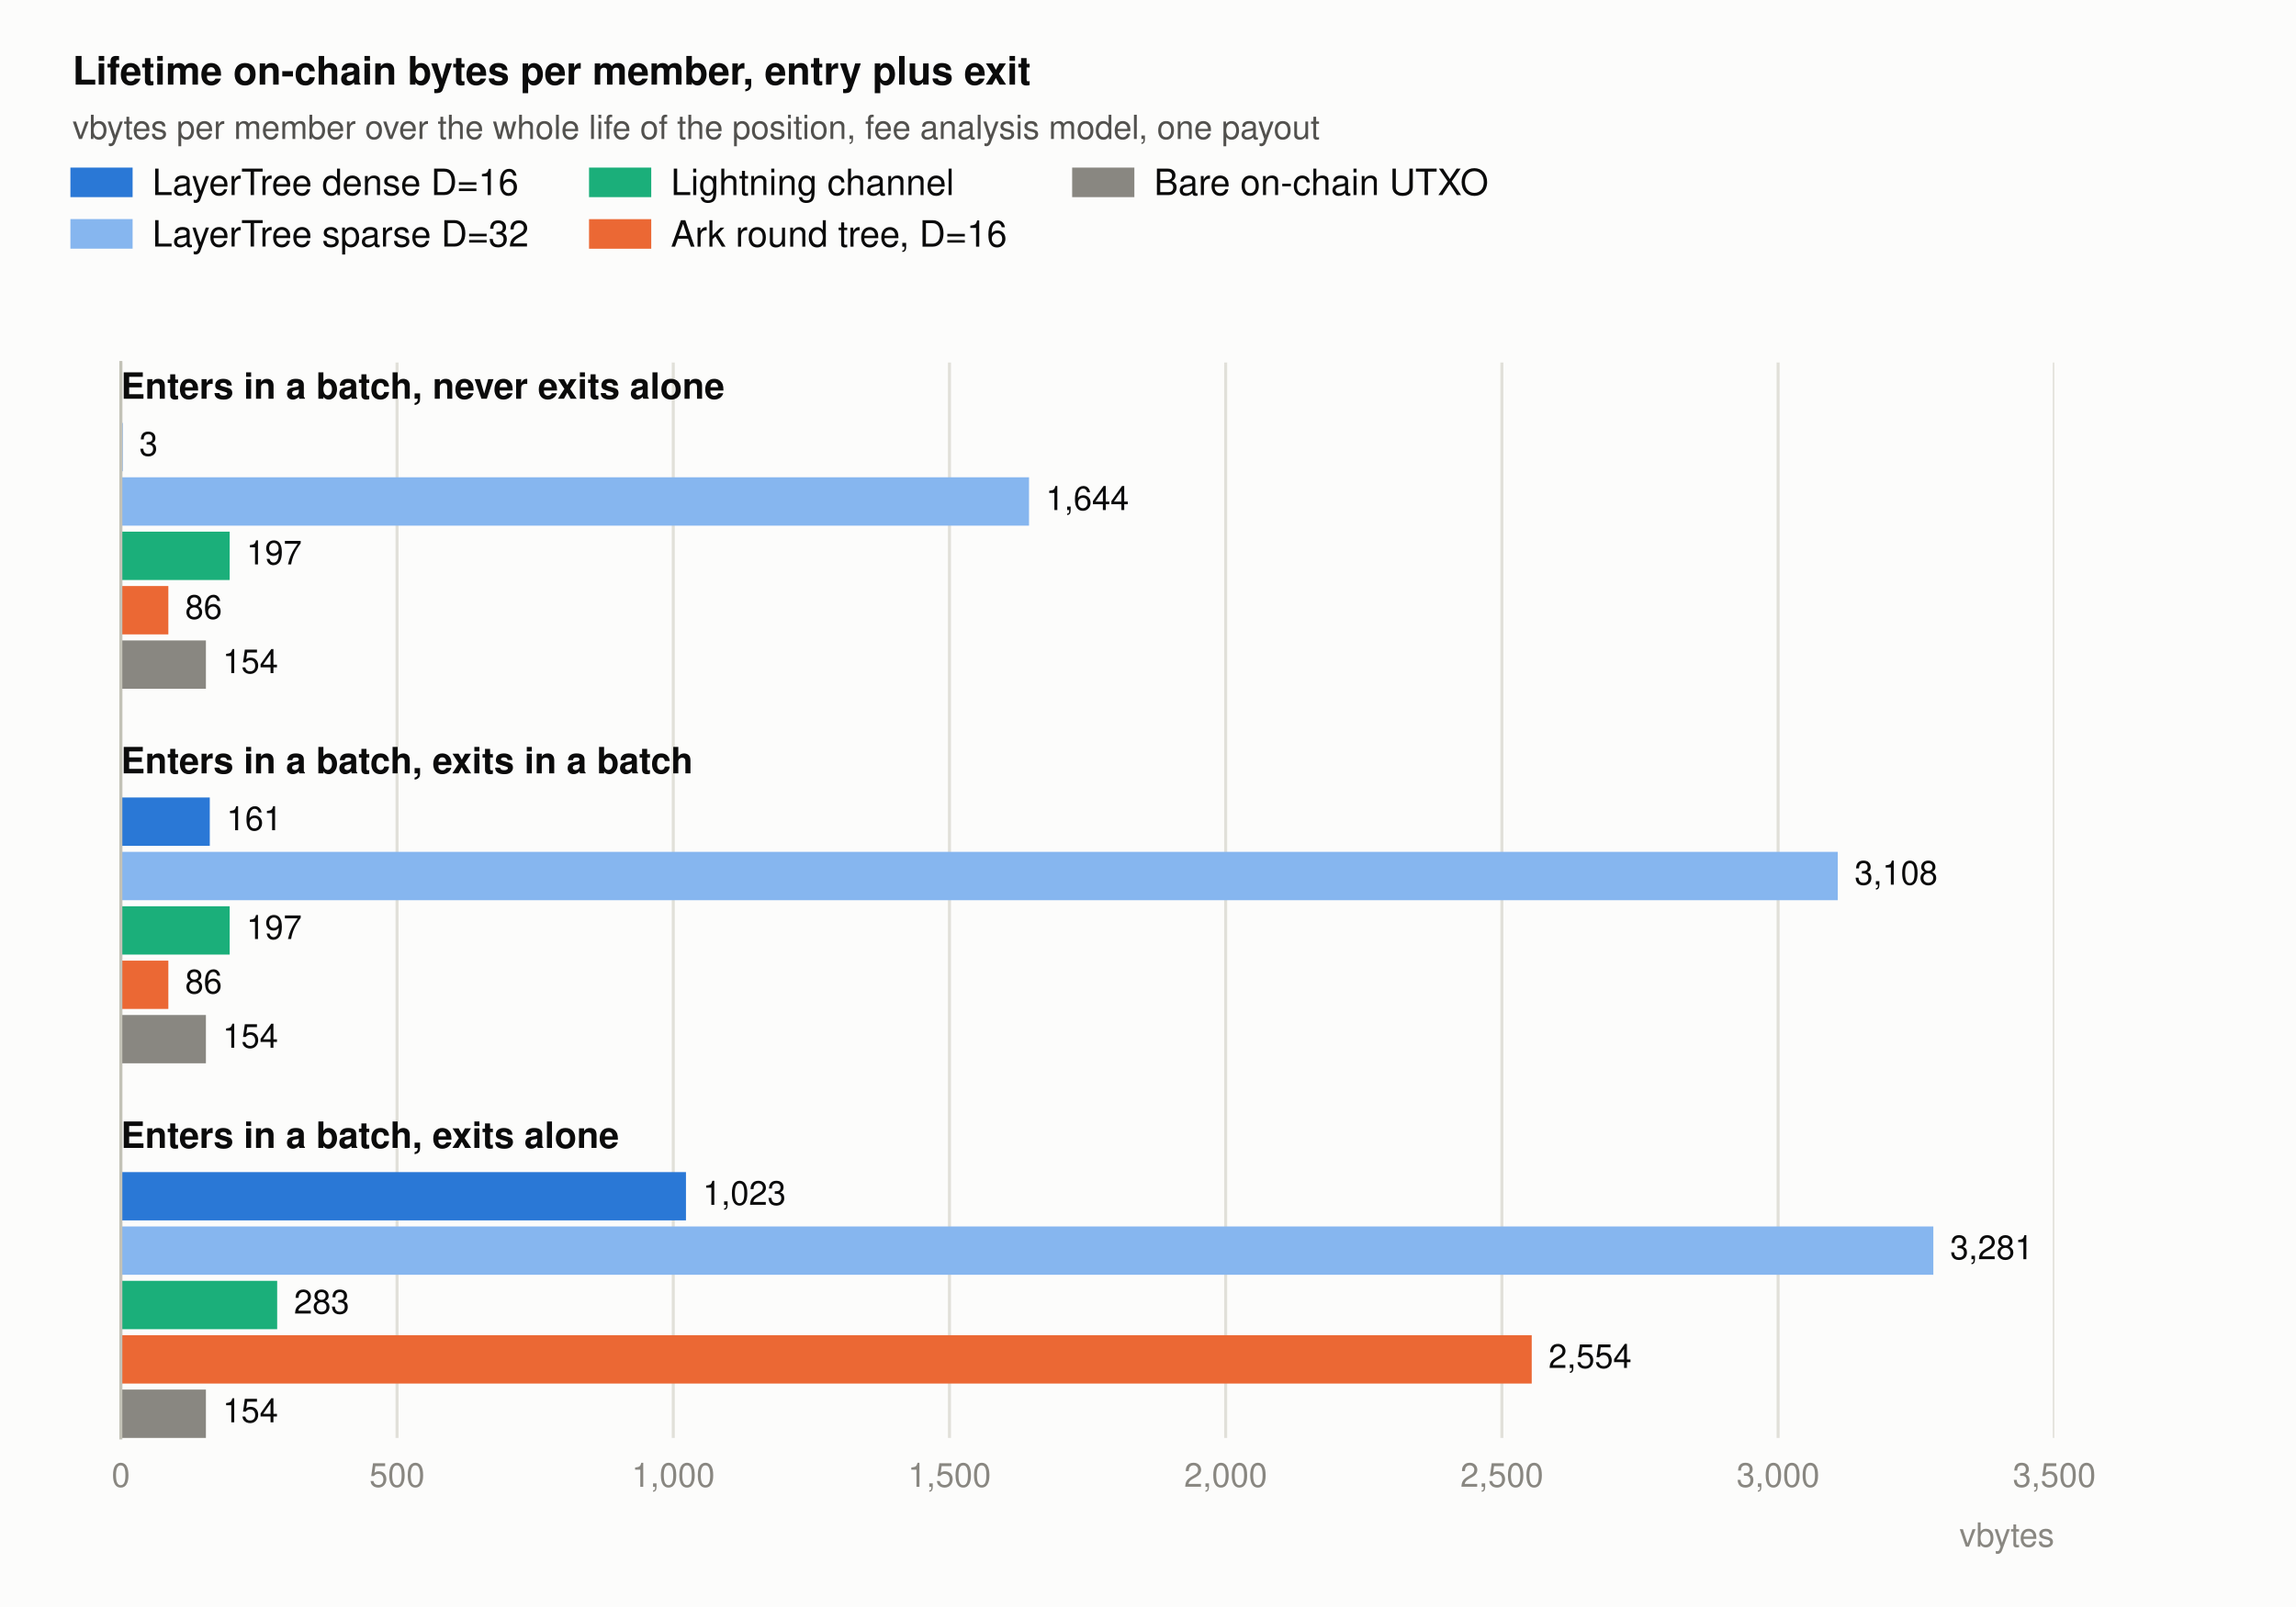
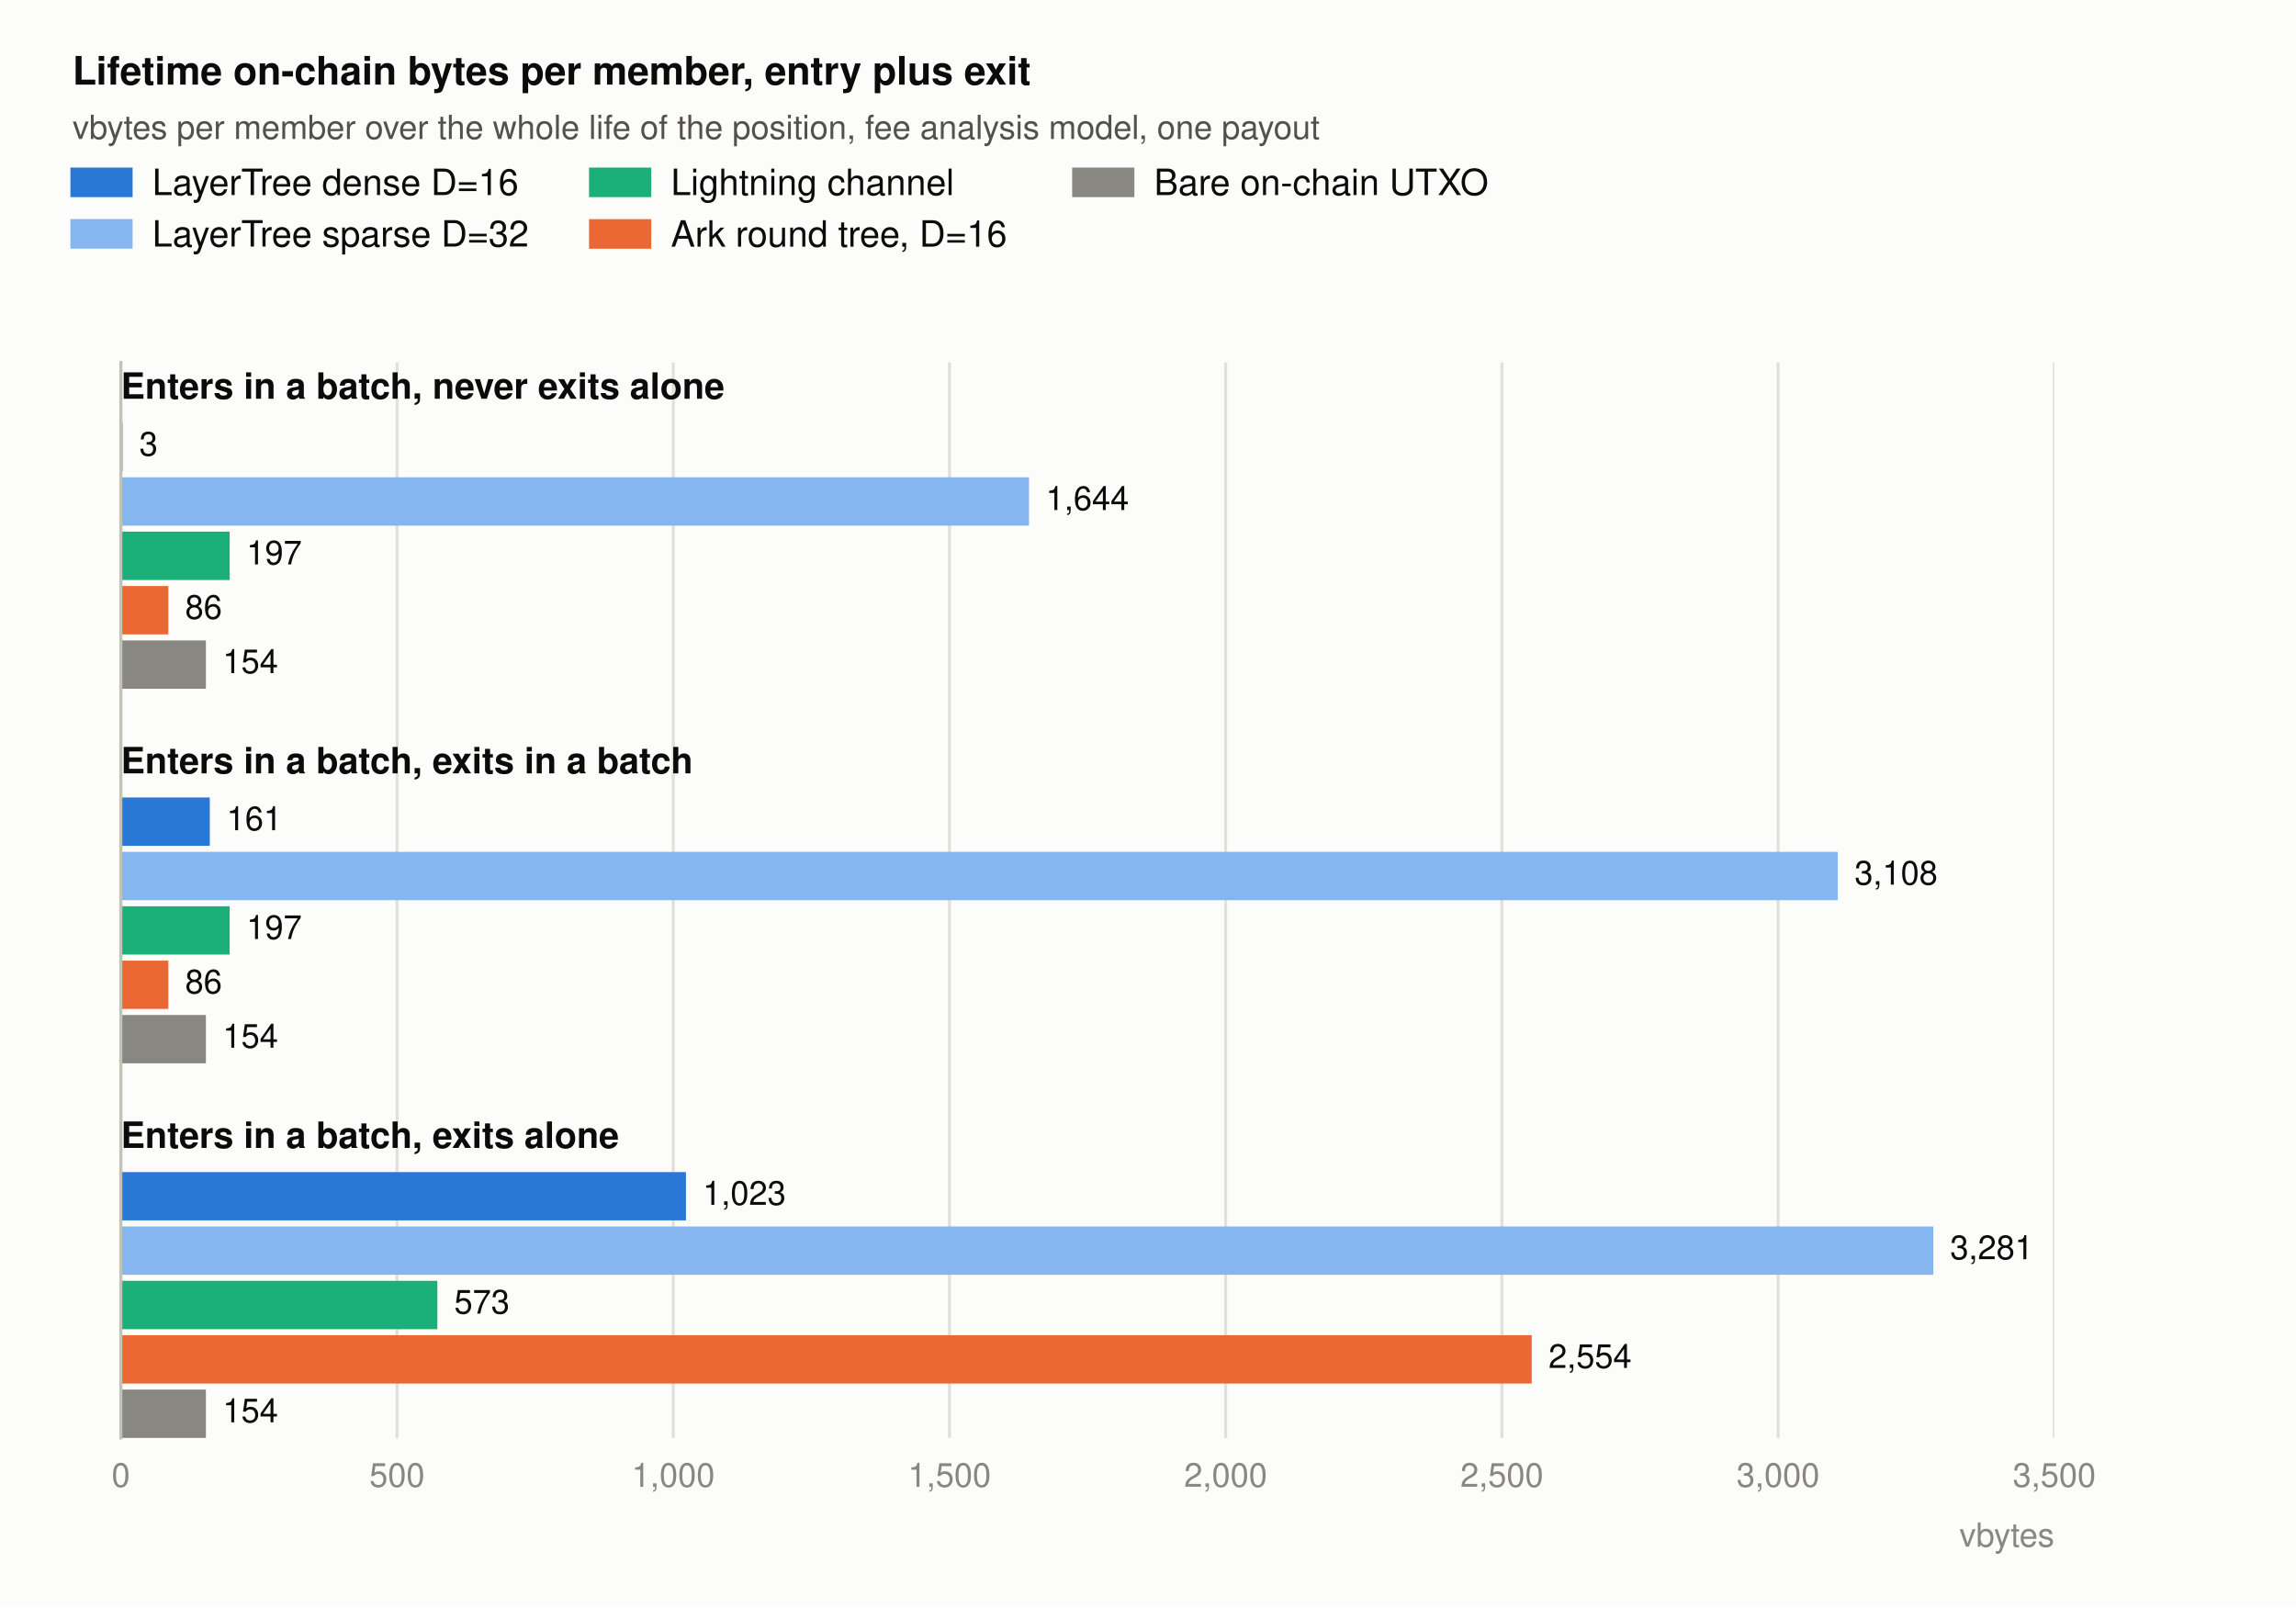
<svg xmlns="http://www.w3.org/2000/svg" width="547.2pt" height="383.04pt" viewBox="0 0 547.2 383.04" version="1.1">
  <defs>
    <style type="text/css">*{stroke-linejoin: round; stroke-linecap: butt}</style>
  </defs>
  <g id="figure_1">
    <g id="patch_1">
      <path d="M 0 383.04  L 547.2 383.04  L 547.2 0  L 0 0  z " style="fill: #fcfcfb" />
    </g>
    <g id="axes_1">
      <g id="patch_2">
        <path d="M 28.8 342.72  L 489.6 342.72  L 489.6 86.4  L 28.8 86.4  z " style="fill: #fcfcfb" />
      </g>
      <g id="matplotlib.axis_1">
        <g id="xtick_1">
          <g id="line2d_1">
            <path d="M 28.8 342.72  L 28.8 86.4  " clip-path="url(#pbfba968cba)" style="fill: none; stroke: #e1e0d9; stroke-width: 0.72; stroke-linecap: square" />
          </g>
          <g id="line2d_2" />
          <g id="text_1">
            <text style="font-size: 7.92px; font-family: 'Helvetica Neue', 'Helvetica', 'Arial', 'DejaVu Sans', sans-serif; text-anchor: middle; fill: #898781" x="28.8" y="354.375" transform="rotate(-0 28.8 354.3754)">0</text>
          </g>
        </g>
        <g id="xtick_2">
          <g id="line2d_3">
            <path d="M 94.629 342.72  L 94.629 86.4  " clip-path="url(#pbfba968cba)" style="fill: none; stroke: #e1e0d9; stroke-width: 0.72; stroke-linecap: square" />
          </g>
          <g id="line2d_4" />
          <g id="text_2">
            <text style="font-size: 7.92px; font-family: 'Helvetica Neue', 'Helvetica', 'Arial', 'DejaVu Sans', sans-serif; text-anchor: middle; fill: #898781" x="94.629" y="354.375" transform="rotate(-0 94.62857 354.3754)">500</text>
          </g>
        </g>
        <g id="xtick_3">
          <g id="line2d_5">
            <path d="M 160.457 342.72  L 160.457 86.4  " clip-path="url(#pbfba968cba)" style="fill: none; stroke: #e1e0d9; stroke-width: 0.72; stroke-linecap: square" />
          </g>
          <g id="line2d_6" />
          <g id="text_3">
            <text style="font-size: 7.92px; font-family: 'Helvetica Neue', 'Helvetica', 'Arial', 'DejaVu Sans', sans-serif; text-anchor: middle; fill: #898781" x="160.457" y="354.375" transform="rotate(-0 160.4571 354.3754)">1,000</text>
          </g>
        </g>
        <g id="xtick_4">
          <g id="line2d_7">
            <path d="M 226.286 342.72  L 226.286 86.4  " clip-path="url(#pbfba968cba)" style="fill: none; stroke: #e1e0d9; stroke-width: 0.72; stroke-linecap: square" />
          </g>
          <g id="line2d_8" />
          <g id="text_4">
            <text style="font-size: 7.92px; font-family: 'Helvetica Neue', 'Helvetica', 'Arial', 'DejaVu Sans', sans-serif; text-anchor: middle; fill: #898781" x="226.286" y="354.375" transform="rotate(-0 226.2857 354.3754)">1,500</text>
          </g>
        </g>
        <g id="xtick_5">
          <g id="line2d_9">
            <path d="M 292.114 342.72  L 292.114 86.4  " clip-path="url(#pbfba968cba)" style="fill: none; stroke: #e1e0d9; stroke-width: 0.72; stroke-linecap: square" />
          </g>
          <g id="line2d_10" />
          <g id="text_5">
            <text style="font-size: 7.92px; font-family: 'Helvetica Neue', 'Helvetica', 'Arial', 'DejaVu Sans', sans-serif; text-anchor: middle; fill: #898781" x="292.114" y="354.375" transform="rotate(-0 292.1143 354.3754)">2,000</text>
          </g>
        </g>
        <g id="xtick_6">
          <g id="line2d_11">
            <path d="M 357.943 342.72  L 357.943 86.4  " clip-path="url(#pbfba968cba)" style="fill: none; stroke: #e1e0d9; stroke-width: 0.72; stroke-linecap: square" />
          </g>
          <g id="line2d_12" />
          <g id="text_6">
            <text style="font-size: 7.92px; font-family: 'Helvetica Neue', 'Helvetica', 'Arial', 'DejaVu Sans', sans-serif; text-anchor: middle; fill: #898781" x="357.943" y="354.375" transform="rotate(-0 357.9429 354.3754)">2,500</text>
          </g>
        </g>
        <g id="xtick_7">
          <g id="line2d_13">
            <path d="M 423.771 342.72  L 423.771 86.4  " clip-path="url(#pbfba968cba)" style="fill: none; stroke: #e1e0d9; stroke-width: 0.72; stroke-linecap: square" />
          </g>
          <g id="line2d_14" />
          <g id="text_7">
            <text style="font-size: 7.92px; font-family: 'Helvetica Neue', 'Helvetica', 'Arial', 'DejaVu Sans', sans-serif; text-anchor: middle; fill: #898781" x="423.771" y="354.375" transform="rotate(-0 423.7714 354.3754)">3,000</text>
          </g>
        </g>
        <g id="xtick_8">
          <g id="line2d_15">
            <path d="M 489.6 342.72  L 489.6 86.4  " clip-path="url(#pbfba968cba)" style="fill: none; stroke: #e1e0d9; stroke-width: 0.72; stroke-linecap: square" />
          </g>
          <g id="line2d_16" />
          <g id="text_8">
            <text style="font-size: 7.92px; font-family: 'Helvetica Neue', 'Helvetica', 'Arial', 'DejaVu Sans', sans-serif; text-anchor: middle; fill: #898781" x="489.6" y="354.375" transform="rotate(-0 489.6 354.3754)">3,500</text>
          </g>
        </g>
      </g>
      <g id="matplotlib.axis_2" />
      <g id="patch_3">
        <path d="M 28.8 100.8  L 29.195 100.8  L 29.195 112.32  L 28.8 112.32  z " clip-path="url(#pbfba968cba)" style="fill: #2a78d6" />
      </g>
      <g id="patch_4">
        <path d="M 28.8 113.76  L 245.244 113.76  L 245.244 125.28  L 28.8 125.28  z " clip-path="url(#pbfba968cba)" style="fill: #86b6ef" />
      </g>
      <g id="patch_5">
        <path d="M 28.8 126.72  L 54.736 126.72  L 54.736 138.24  L 28.8 138.24  z " clip-path="url(#pbfba968cba)" style="fill: #1baf7a" />
      </g>
      <g id="patch_6">
        <path d="M 28.8 139.68  L 40.123 139.68  L 40.123 151.2  L 28.8 151.2  z " clip-path="url(#pbfba968cba)" style="fill: #eb6834" />
      </g>
      <g id="patch_7">
        <path d="M 28.8 152.64  L 49.075 152.64  L 49.075 164.16  L 28.8 164.16  z " clip-path="url(#pbfba968cba)" style="fill: #898781" />
      </g>
      <g id="patch_8">
        <path d="M 28.8 190.08  L 49.997 190.08  L 49.997 201.6  L 28.8 201.6  z " clip-path="url(#pbfba968cba)" style="fill: #2a78d6" />
      </g>
      <g id="patch_9">
        <path d="M 28.8 203.04  L 437.99 203.04  L 437.99 214.56  L 28.8 214.56  z " clip-path="url(#pbfba968cba)" style="fill: #86b6ef" />
      </g>
      <g id="patch_10">
        <path d="M 28.8 216  L 54.736 216  L 54.736 227.52  L 28.8 227.52  z " clip-path="url(#pbfba968cba)" style="fill: #1baf7a" />
      </g>
      <g id="patch_11">
        <path d="M 28.8 228.96  L 40.123 228.96  L 40.123 240.48  L 28.8 240.48  z " clip-path="url(#pbfba968cba)" style="fill: #eb6834" />
      </g>
      <g id="patch_12">
        <path d="M 28.8 241.92  L 49.075 241.92  L 49.075 253.44  L 28.8 253.44  z " clip-path="url(#pbfba968cba)" style="fill: #898781" />
      </g>
      <g id="patch_13">
        <path d="M 28.8 279.36  L 163.485 279.36  L 163.485 290.88  L 28.8 290.88  z " clip-path="url(#pbfba968cba)" style="fill: #2a78d6" />
      </g>
      <g id="patch_14">
        <path d="M 28.8 292.32  L 460.767 292.32  L 460.767 303.84  L 28.8 303.84  z " clip-path="url(#pbfba968cba)" style="fill: #86b6ef" />
      </g>
      <g id="patch_15">
-         <path d="M 28.8 305.28  L 66.059 305.28  L 66.059 316.8  L 28.8 316.8  z " clip-path="url(#pbfba968cba)" style="fill: #1baf7a" />
+         <path d="M 28.8 305.28  L 104.24 305.28  L 104.24 316.8  L 28.8 316.8  z " clip-path="url(#pbfba968cba)" style="fill: #1baf7a" />
      </g>
      <g id="patch_16">
        <path d="M 28.8 318.24  L 365.052 318.24  L 365.052 329.76  L 28.8 329.76  z " clip-path="url(#pbfba968cba)" style="fill: #eb6834" />
      </g>
      <g id="patch_17">
        <path d="M 28.8 331.2  L 49.075 331.2  L 49.075 342.72  L 28.8 342.72  z " clip-path="url(#pbfba968cba)" style="fill: #898781" />
      </g>
      <g id="patch_18">
        <path d="M 28.8 342.72  L 28.8 86.4  " style="fill: none; stroke: #c3c2b7; stroke-width: 0.72; stroke-linejoin: miter; stroke-linecap: square" />
      </g>
      <g id="text_9">
        <text style="font-weight: 600; font-size: 8.64px; font-family: 'Helvetica Neue', 'Helvetica', 'Arial', 'DejaVu Sans', sans-serif; text-anchor: start; fill: #0b0b0b" x="28.8" y="95.04" transform="rotate(-0 28.8 95.04)">Enters in a batch, never exits alone</text>
      </g>
      <g id="text_10">
        <text style="font-size: 7.92px; font-family: 'Helvetica Neue', 'Helvetica', 'Arial', 'DejaVu Sans', sans-serif; text-anchor: start; fill: #0b0b0b" x="33.195" y="108.607" transform="rotate(-0 33.19497 108.6074)">3</text>
      </g>
      <g id="text_11">
        <text style="font-size: 7.92px; font-family: 'Helvetica Neue', 'Helvetica', 'Arial', 'DejaVu Sans', sans-serif; text-anchor: start; fill: #0b0b0b" x="249.244" y="121.567" transform="rotate(-0 249.2443 121.5674)">1,644</text>
      </g>
      <g id="text_12">
        <text style="font-size: 7.92px; font-family: 'Helvetica Neue', 'Helvetica', 'Arial', 'DejaVu Sans', sans-serif; text-anchor: start; fill: #0b0b0b" x="58.736" y="134.527" transform="rotate(-0 58.73646 134.5274)">197</text>
      </g>
      <g id="text_13">
        <text style="font-size: 7.92px; font-family: 'Helvetica Neue', 'Helvetica', 'Arial', 'DejaVu Sans', sans-serif; text-anchor: start; fill: #0b0b0b" x="44.123" y="147.487" transform="rotate(-0 44.12251 147.4874)">86</text>
      </g>
      <g id="text_14">
        <text style="font-size: 7.92px; font-family: 'Helvetica Neue', 'Helvetica', 'Arial', 'DejaVu Sans', sans-serif; text-anchor: start; fill: #0b0b0b" x="53.075" y="160.447" transform="rotate(-0 53.0752 160.4474)">154</text>
      </g>
      <g id="text_15">
        <text style="font-weight: 600; font-size: 8.64px; font-family: 'Helvetica Neue', 'Helvetica', 'Arial', 'DejaVu Sans', sans-serif; text-anchor: start; fill: #0b0b0b" x="28.8" y="184.32" transform="rotate(-0 28.8 184.32)">Enters in a batch, exits in a batch</text>
      </g>
      <g id="text_16">
        <text style="font-size: 7.92px; font-family: 'Helvetica Neue', 'Helvetica', 'Arial', 'DejaVu Sans', sans-serif; text-anchor: start; fill: #0b0b0b" x="53.997" y="197.887" transform="rotate(-0 53.9968 197.8874)">161</text>
      </g>
      <g id="text_17">
        <text style="font-size: 7.92px; font-family: 'Helvetica Neue', 'Helvetica', 'Arial', 'DejaVu Sans', sans-serif; text-anchor: start; fill: #0b0b0b" x="441.99" y="210.847" transform="rotate(-0 441.9904 210.8474)">3,108</text>
      </g>
      <g id="text_18">
        <text style="font-size: 7.92px; font-family: 'Helvetica Neue', 'Helvetica', 'Arial', 'DejaVu Sans', sans-serif; text-anchor: start; fill: #0b0b0b" x="58.736" y="223.807" transform="rotate(-0 58.73646 223.8074)">197</text>
      </g>
      <g id="text_19">
        <text style="font-size: 7.92px; font-family: 'Helvetica Neue', 'Helvetica', 'Arial', 'DejaVu Sans', sans-serif; text-anchor: start; fill: #0b0b0b" x="44.123" y="236.767" transform="rotate(-0 44.12251 236.7674)">86</text>
      </g>
      <g id="text_20">
        <text style="font-size: 7.92px; font-family: 'Helvetica Neue', 'Helvetica', 'Arial', 'DejaVu Sans', sans-serif; text-anchor: start; fill: #0b0b0b" x="53.075" y="249.727" transform="rotate(-0 53.0752 249.7274)">154</text>
      </g>
      <g id="text_21">
        <text style="font-weight: 600; font-size: 8.64px; font-family: 'Helvetica Neue', 'Helvetica', 'Arial', 'DejaVu Sans', sans-serif; text-anchor: start; fill: #0b0b0b" x="28.8" y="273.6" transform="rotate(-0 28.8 273.6)">Enters in a batch, exits alone</text>
      </g>
      <g id="text_22">
        <text style="font-size: 7.92px; font-family: 'Helvetica Neue', 'Helvetica', 'Arial', 'DejaVu Sans', sans-serif; text-anchor: start; fill: #0b0b0b" x="167.485" y="287.167" transform="rotate(-0 167.4853 287.1674)">1,023</text>
      </g>
      <g id="text_23">
        <text style="font-size: 7.92px; font-family: 'Helvetica Neue', 'Helvetica', 'Arial', 'DejaVu Sans', sans-serif; text-anchor: start; fill: #0b0b0b" x="464.767" y="300.127" transform="rotate(-0 464.7671 300.1274)">3,281</text>
      </g>
      <g id="text_24">
-         <text style="font-size: 7.92px; font-family: 'Helvetica Neue', 'Helvetica', 'Arial', 'DejaVu Sans', sans-serif; text-anchor: start; fill: #0b0b0b" x="70.059" y="313.087" transform="rotate(-0 70.05897 313.0874)">283</text>
+         <text style="font-size: 7.92px; font-family: 'Helvetica Neue', 'Helvetica', 'Arial', 'DejaVu Sans', sans-serif; text-anchor: start; fill: #0b0b0b" x="108.24" y="313.087" transform="rotate(-0 108.2395 313.0874)">573</text>
      </g>
      <g id="text_25">
        <text style="font-size: 7.92px; font-family: 'Helvetica Neue', 'Helvetica', 'Arial', 'DejaVu Sans', sans-serif; text-anchor: start; fill: #0b0b0b" x="369.052" y="326.047" transform="rotate(-0 369.0523 326.0474)">2,554</text>
      </g>
      <g id="text_26">
        <text style="font-size: 7.92px; font-family: 'Helvetica Neue', 'Helvetica', 'Arial', 'DejaVu Sans', sans-serif; text-anchor: start; fill: #0b0b0b" x="53.075" y="339.007" transform="rotate(-0 53.0752 339.0074)">154</text>
      </g>
    </g>
    <g id="text_27">
      <text style="font-weight: 600; font-size: 9.36px; font-family: 'Helvetica Neue', 'Helvetica', 'Arial', 'DejaVu Sans', sans-serif; text-anchor: start; fill: #0b0b0b" x="17.28" y="20.16" transform="rotate(-0 17.28 20.16)">Lifetime on-chain bytes per member, entry plus exit</text>
    </g>
    <g id="text_28">
      <text style="font-size: 7.92px; font-family: 'Helvetica Neue', 'Helvetica', 'Arial', 'DejaVu Sans', sans-serif; text-anchor: start; fill: #52514e" x="17.28" y="33.12" transform="rotate(-0 17.28 33.12)">vbytes per member over the whole life of the position, fee analysis model, one payout</text>
    </g>
    <g id="text_29">
      <text style="font-size: 7.92px; font-family: 'Helvetica Neue', 'Helvetica', 'Arial', 'DejaVu Sans', sans-serif; text-anchor: end; fill: #898781" x="489.6" y="368.64" transform="rotate(-0 489.6 368.64)">vbytes</text>
    </g>
    <g id="legend_1">
      <g id="patch_19">
        <path d="M 17.28 46.489  L 31.104 46.489  L 31.104 40.441  L 17.28 40.441  z " style="fill: #2a78d6; stroke: #2a78d6; stroke-linejoin: miter" />
      </g>
      <g id="text_30">
        <text style="font-size: 8.64px; font-family: 'Helvetica Neue', 'Helvetica', 'Arial', 'DejaVu Sans', sans-serif; text-anchor: start; fill: #0b0b0b" x="36.288" y="46.489" transform="rotate(-0 36.288 46.4895)">LayerTree dense D=16</text>
      </g>
      <g id="patch_20">
        <path d="M 17.28 58.768  L 31.104 58.768  L 31.104 52.72  L 17.28 52.72  z " style="fill: #86b6ef; stroke: #86b6ef; stroke-linejoin: miter" />
      </g>
      <g id="text_31">
        <text style="font-size: 8.64px; font-family: 'Helvetica Neue', 'Helvetica', 'Arial', 'DejaVu Sans', sans-serif; text-anchor: start; fill: #0b0b0b" x="36.288" y="58.768" transform="rotate(-0 36.288 58.76775)">LayerTree sparse D=32</text>
      </g>
      <g id="patch_21">
        <path d="M 140.883 46.489  L 154.707 46.489  L 154.707 40.441  L 140.883 40.441  z " style="fill: #1baf7a; stroke: #1baf7a; stroke-linejoin: miter" />
      </g>
      <g id="text_32">
        <text style="font-size: 8.64px; font-family: 'Helvetica Neue', 'Helvetica', 'Arial', 'DejaVu Sans', sans-serif; text-anchor: start; fill: #0b0b0b" x="159.891" y="46.489" transform="rotate(-0 159.8913 46.4895)">Lightning channel</text>
      </g>
      <g id="patch_22">
        <path d="M 140.883 58.785  L 154.707 58.785  L 154.707 52.737  L 140.883 52.737  z " style="fill: #eb6834; stroke: #eb6834; stroke-linejoin: miter" />
      </g>
      <g id="text_33">
        <text style="font-size: 8.64px; font-family: 'Helvetica Neue', 'Helvetica', 'Arial', 'DejaVu Sans', sans-serif; text-anchor: start; fill: #0b0b0b" x="159.891" y="58.785" transform="rotate(-0 159.8913 58.7853)">Ark round tree, D=16</text>
      </g>
      <g id="patch_23">
        <path d="M 256.026 46.489  L 269.85 46.489  L 269.85 40.441  L 256.026 40.441  z " style="fill: #898781; stroke: #898781; stroke-linejoin: miter" />
      </g>
      <g id="text_34">
        <text style="font-size: 8.64px; font-family: 'Helvetica Neue', 'Helvetica', 'Arial', 'DejaVu Sans', sans-serif; text-anchor: start; fill: #0b0b0b" x="275.034" y="46.489" transform="rotate(-0 275.0342 46.4895)">Bare on-chain UTXO</text>
      </g>
    </g>
  </g>
  <defs>
    <clipPath id="pbfba968cba">
      <rect x="28.8" y="86.4" width="460.8" height="256.32" />
    </clipPath>
  </defs>
</svg>
